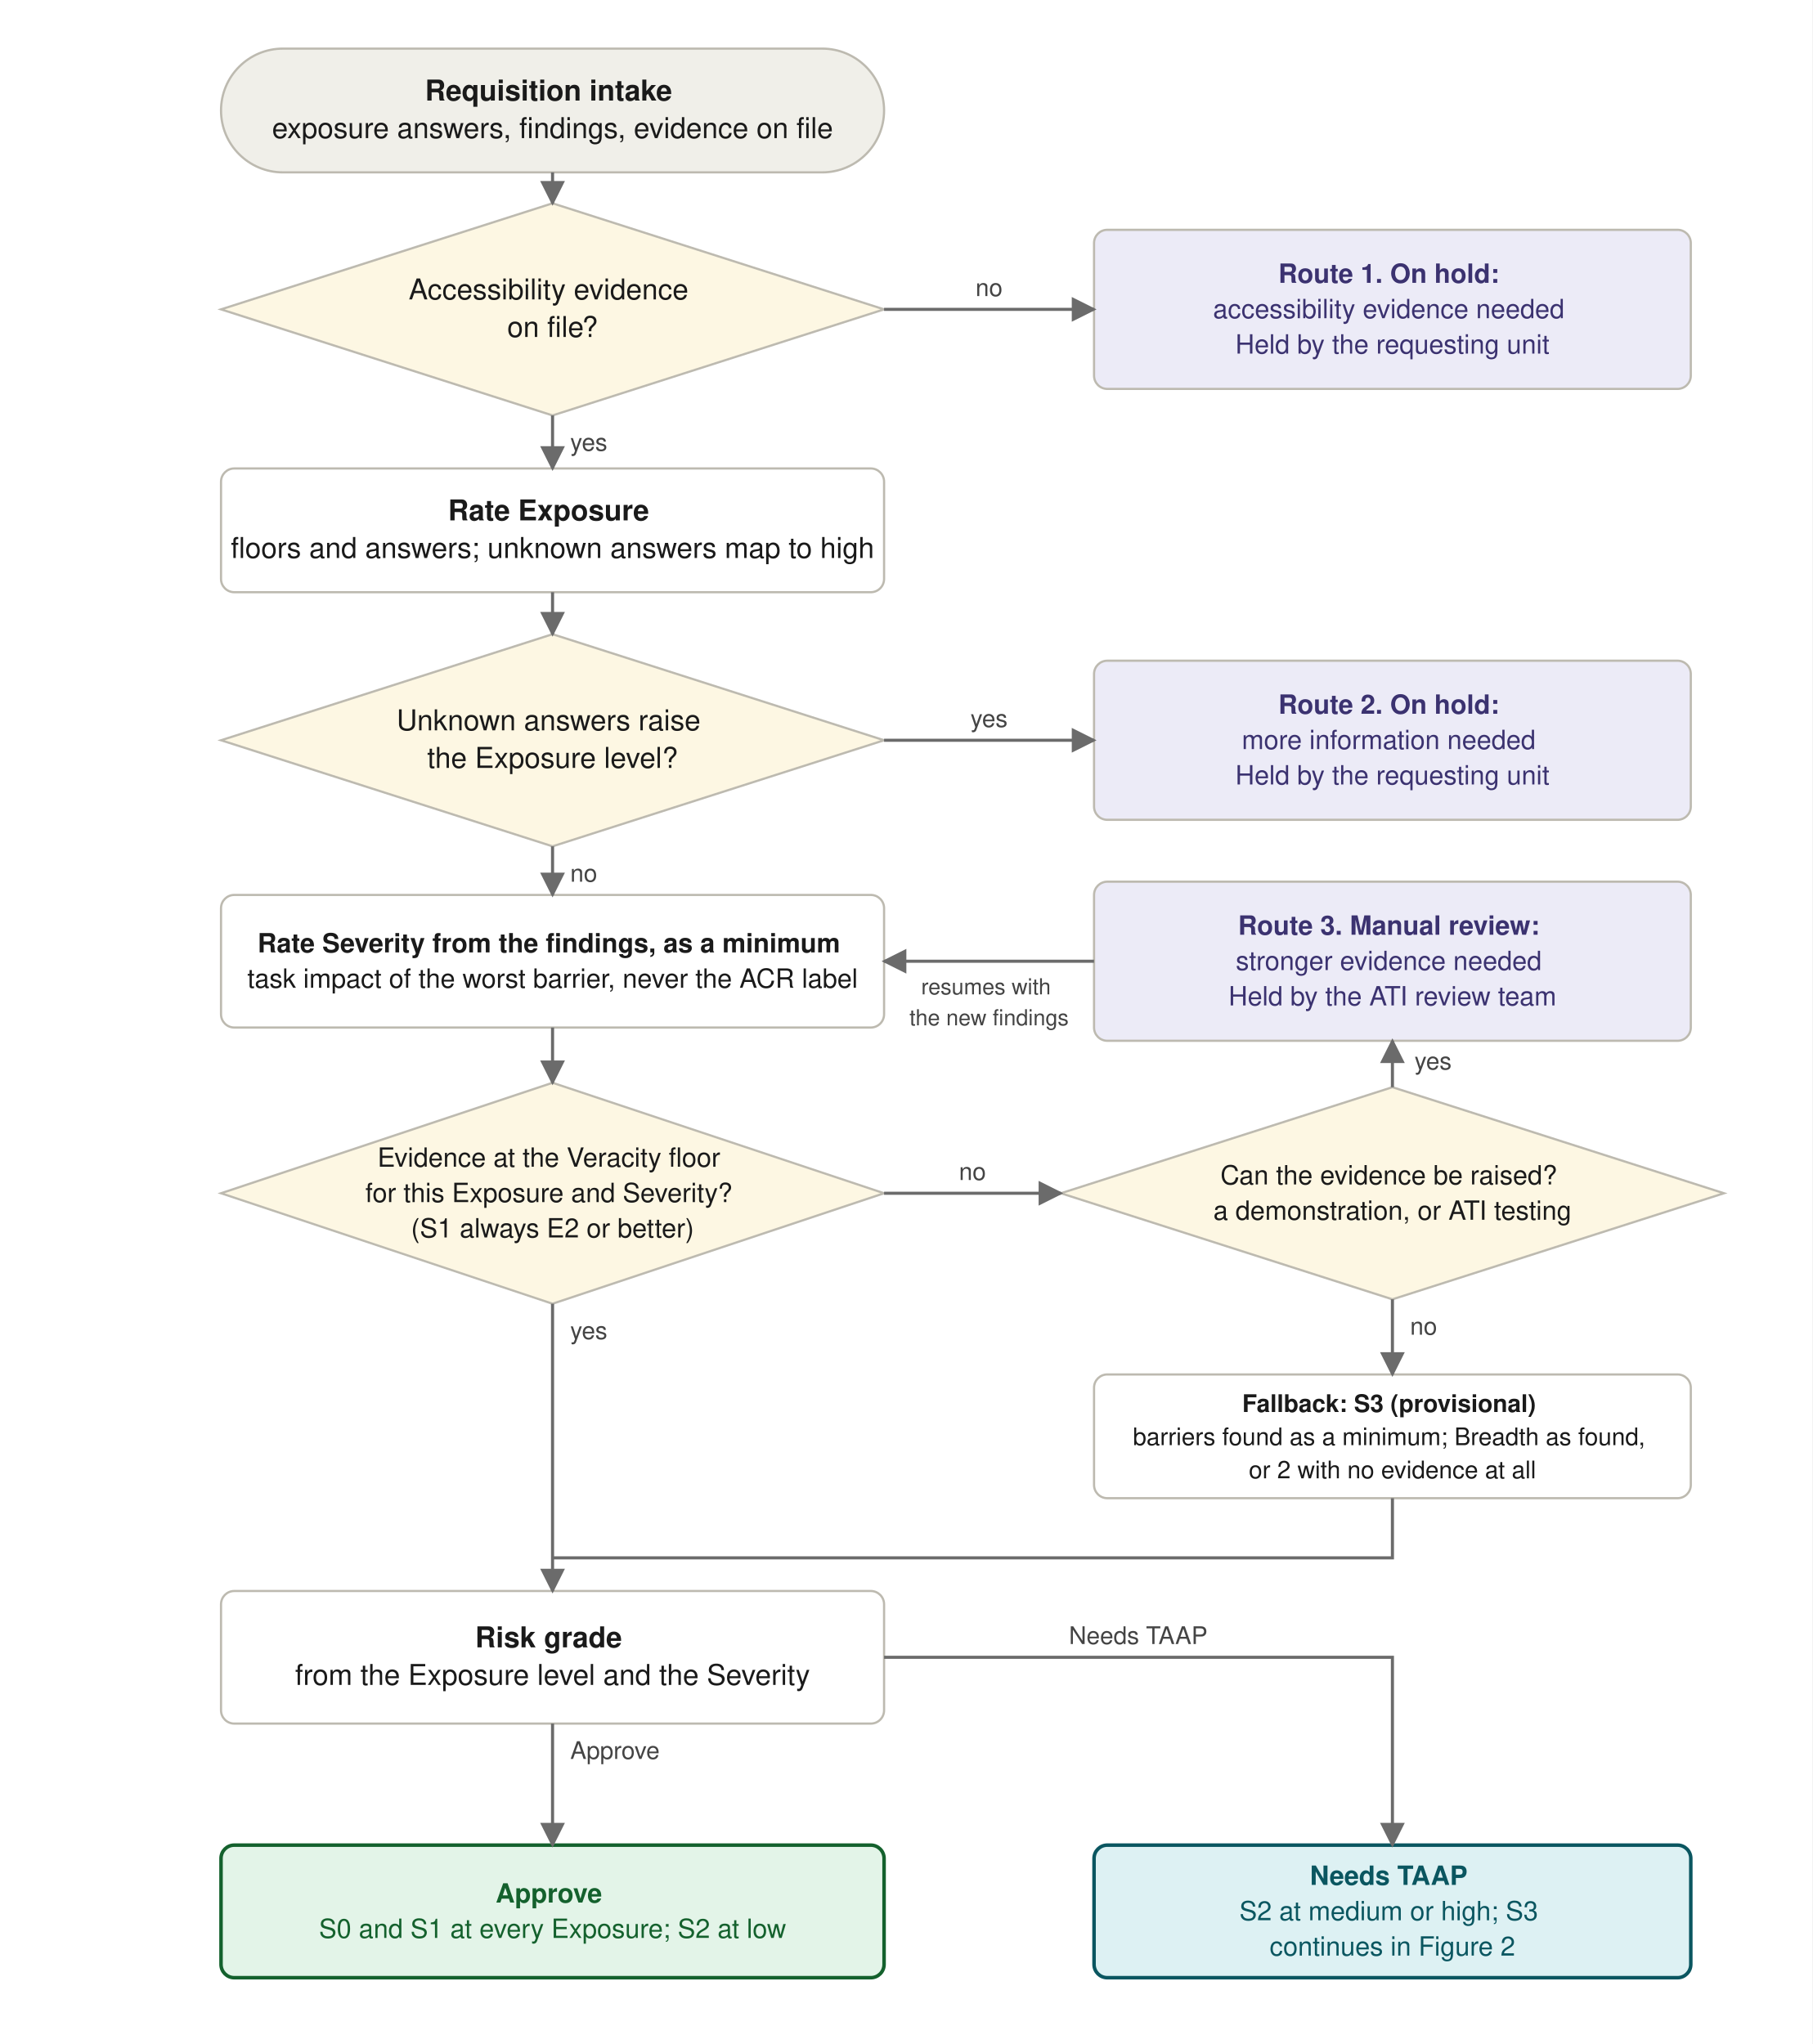
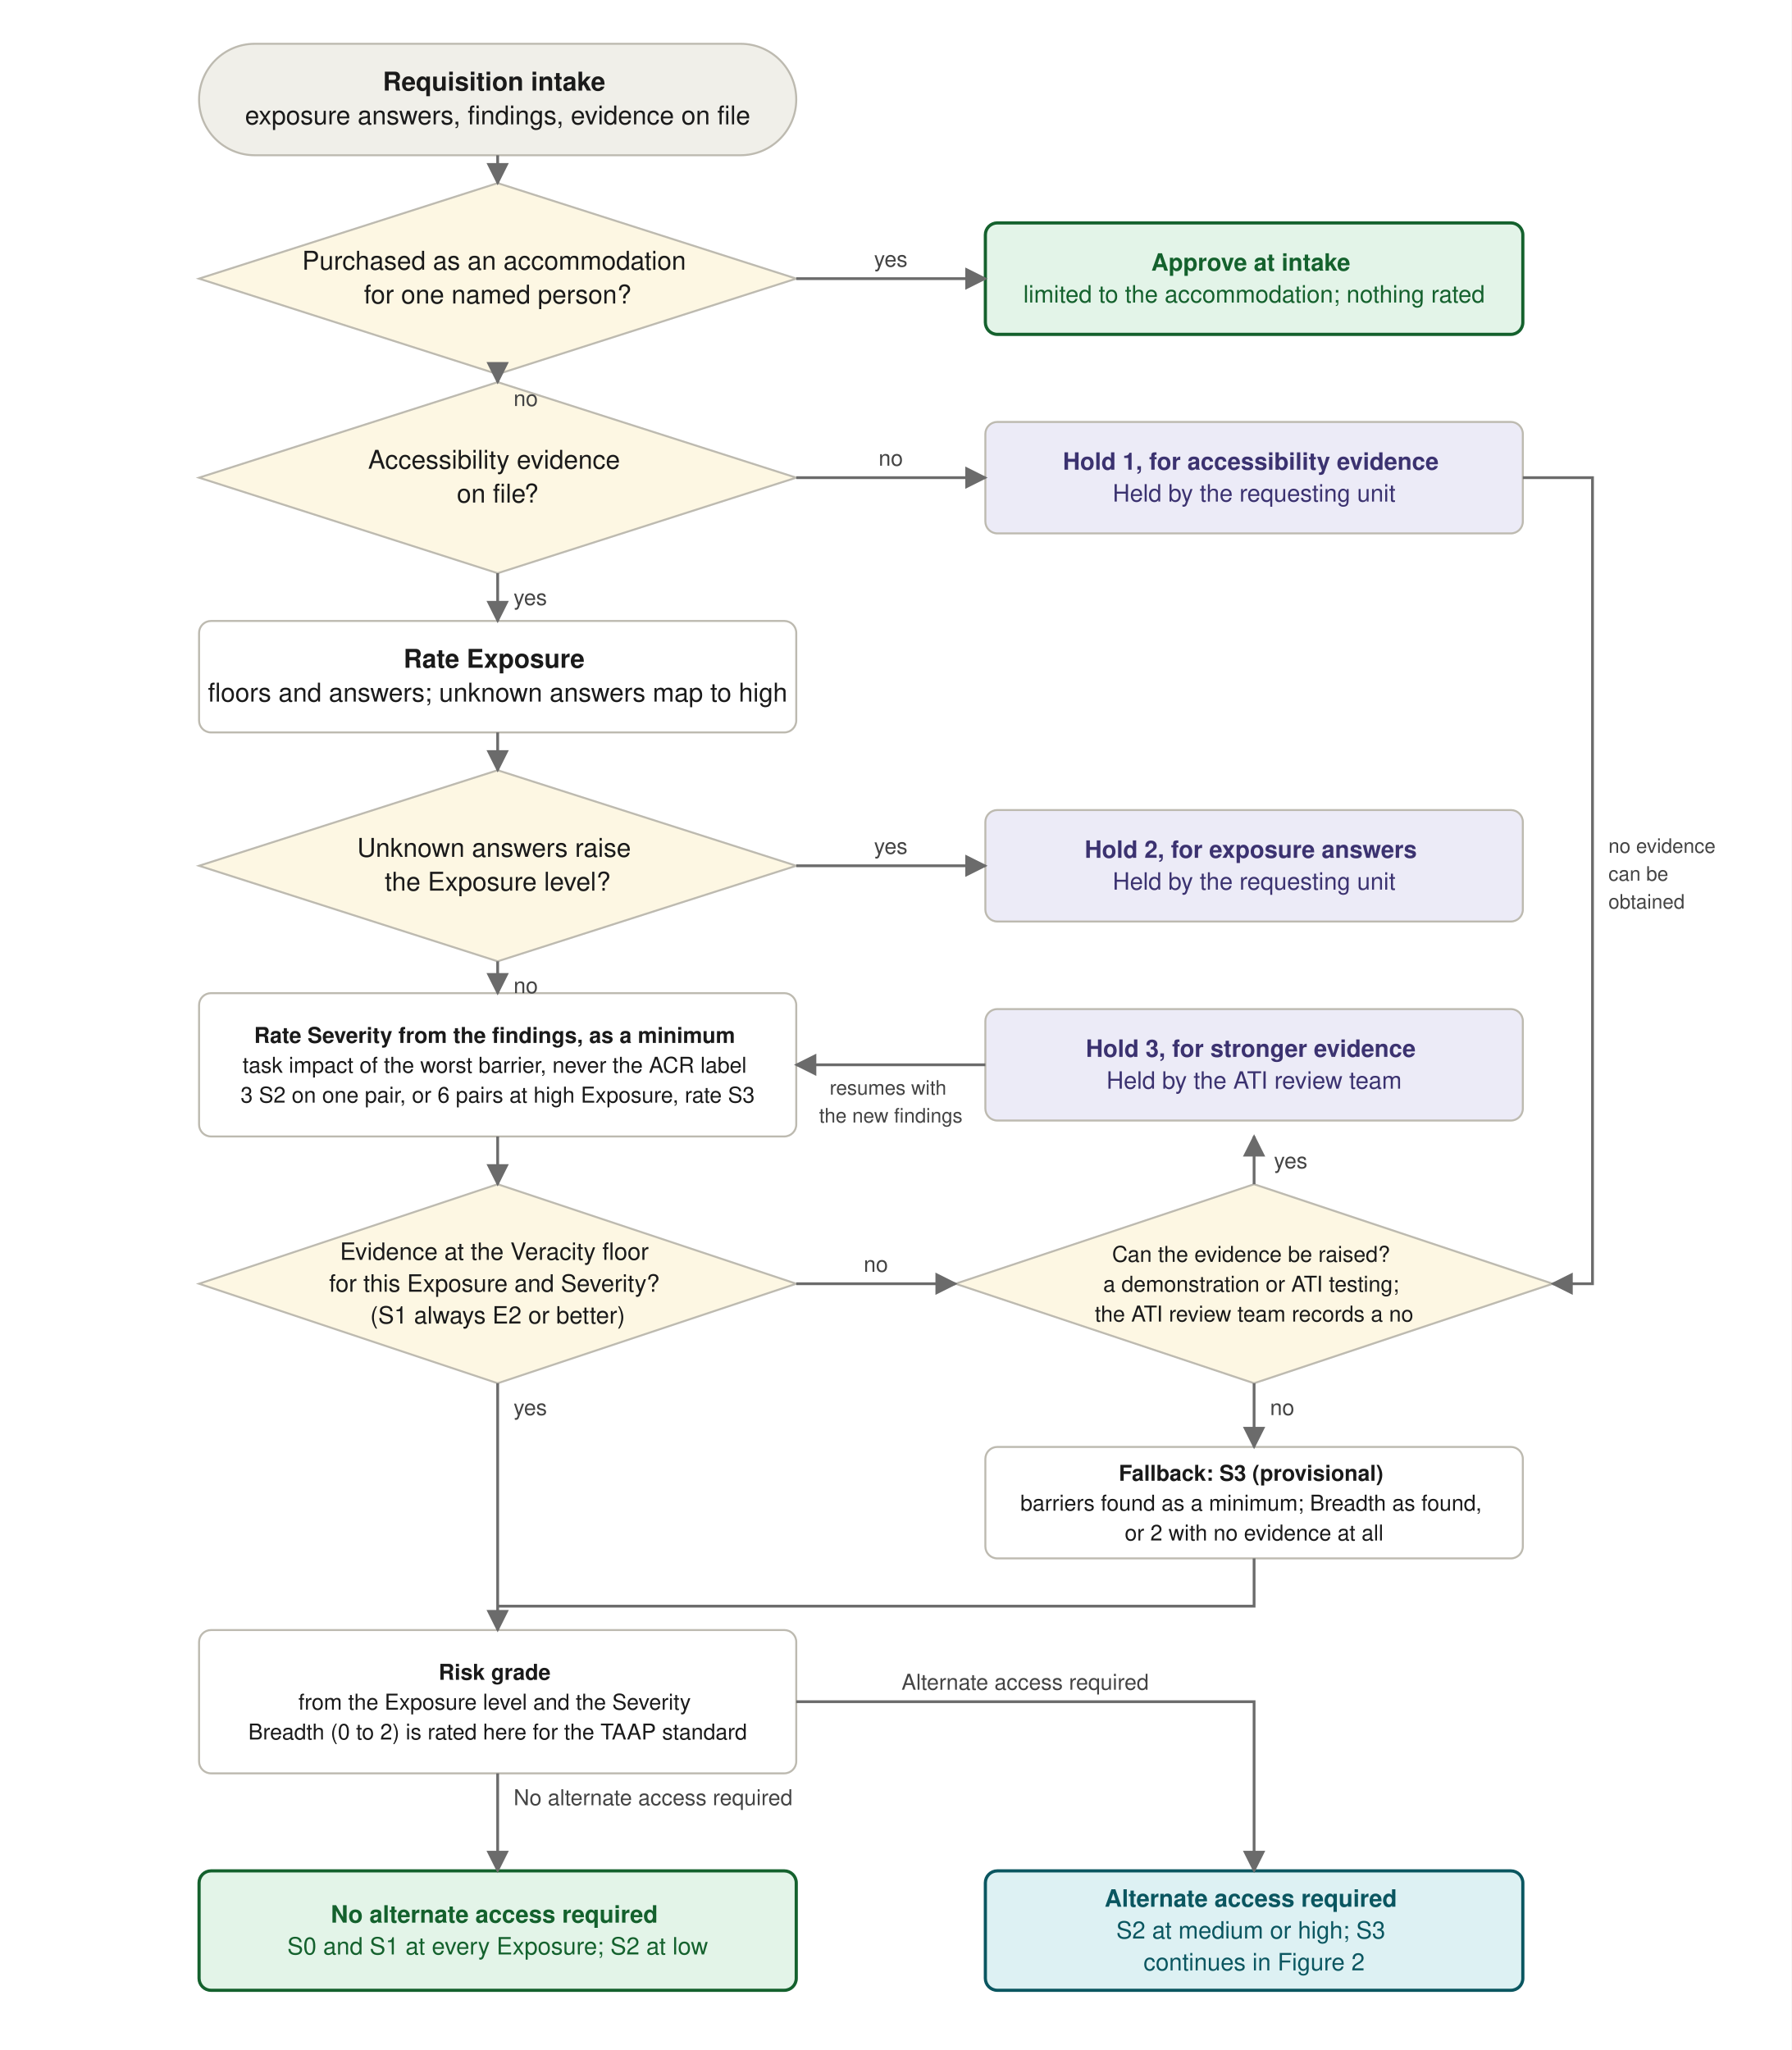
- <svg xmlns="http://www.w3.org/2000/svg" viewBox="0 0 820 925" width="820" height="925" role="img" aria-labelledby="t d" font-family="Segoe UI, system-ui, -apple-system, Helvetica, Arial, sans-serif">
+ <svg xmlns="http://www.w3.org/2000/svg" viewBox="0 0 900 1030" width="900" height="1030" role="img" aria-labelledby="t d" font-family="Segoe UI, system-ui, -apple-system, Helvetica, Arial, sans-serif">
  <defs>
    <marker id="head" viewBox="0 0 10 10" refX="9" refY="5" markerWidth="8" markerHeight="8" orient="auto-start-reverse">
      <path d="M0,0 L10,5 L0,10 z" fill="#6b6b6b" />
    </marker>
  </defs>
-   <rect width="820" height="925" fill="#ffffff" />
+   <rect width="900" height="1030" fill="#ffffff" />
  <rect x="100" y="22" width="300" height="56" rx="28" fill="#f0efe9" stroke="#bdbab0" stroke-width="1" />
  <text x="250" y="45.5" text-anchor="middle" font-size="13" fill="#1a1a1a">
    <tspan x="250" dy="0" font-weight="600">Requisition intake</tspan>
    <tspan x="250" dy="17" font-weight="400">exposure answers, findings, evidence on file</tspan>
  </text>
  <polygon points="250,92 400,140 250,188 100,140" fill="#fdf7e3" stroke="#bdbab0" />
  <text x="250" y="135.5" text-anchor="middle" font-size="13" fill="#1a1a1a">
+     <tspan x="250" dy="0" font-weight="400">Purchased as an accommodation</tspan>
+     <tspan x="250" dy="17" font-weight="400">for one named person?</tspan>
+   </text>
+   <rect x="495" y="112" width="270" height="56" rx="6" fill="#e3f4e8" stroke="#14612d" stroke-width="1.6" />
+   <text x="630" y="136" text-anchor="middle" font-size="12" fill="#14612d">
+     <tspan x="630" dy="0" font-weight="600">Approve at intake</tspan>
+     <tspan x="630" dy="16" font-weight="400">limited to the accommodation; nothing rated</tspan>
+   </text>
+   <polygon points="250,192 400,240 250,288 100,240" fill="#fdf7e3" stroke="#bdbab0" />
+   <text x="250" y="235.5" text-anchor="middle" font-size="13" fill="#1a1a1a">
    <tspan x="250" dy="0" font-weight="400">Accessibility evidence</tspan>
    <tspan x="250" dy="17" font-weight="400">on file?</tspan>
  </text>
-   <rect x="100" y="212" width="300" height="56" rx="6" fill="#ffffff" stroke="#bdbab0" stroke-width="1" />
-   <text x="250" y="235.5" text-anchor="middle" font-size="13" fill="#1a1a1a">
+   <rect x="100" y="312" width="300" height="56" rx="6" fill="#ffffff" stroke="#bdbab0" stroke-width="1" />
+   <text x="250" y="335.5" text-anchor="middle" font-size="13" fill="#1a1a1a">
    <tspan x="250" dy="0" font-weight="600">Rate Exposure</tspan>
    <tspan x="250" dy="17" font-weight="400">floors and answers; unknown answers map to high</tspan>
  </text>
-   <polygon points="250,287 400,335 250,383 100,335" fill="#fdf7e3" stroke="#bdbab0" />
-   <text x="250" y="330.5" text-anchor="middle" font-size="13" fill="#1a1a1a">
+   <polygon points="250,387 400,435 250,483 100,435" fill="#fdf7e3" stroke="#bdbab0" />
+   <text x="250" y="430.5" text-anchor="middle" font-size="13" fill="#1a1a1a">
    <tspan x="250" dy="0" font-weight="400">Unknown answers raise</tspan>
    <tspan x="250" dy="17" font-weight="400">the Exposure level?</tspan>
  </text>
-   <rect x="100" y="405" width="300" height="60" rx="6" fill="#ffffff" stroke="#bdbab0" stroke-width="1" />
-   <text x="250" y="431" text-anchor="middle" font-size="12" fill="#1a1a1a">
+   <rect x="100" y="499" width="300" height="72" rx="6" fill="#ffffff" stroke="#bdbab0" stroke-width="1" />
+   <text x="250" y="524" text-anchor="middle" font-size="11" fill="#1a1a1a">
    <tspan x="250" dy="0" font-weight="600">Rate Severity from the findings, as a minimum</tspan>
-     <tspan x="250" dy="16" font-weight="400">task impact of the worst barrier, never the ACR label</tspan>
+     <tspan x="250" dy="15" font-weight="400">task impact of the worst barrier, never the ACR label</tspan>
+     <tspan x="250" dy="15" font-weight="400">3 S2 on one pair, or 6 pairs at high Exposure, rate S3</tspan>
  </text>
-   <polygon points="250,490 400,540 250,590 100,540" fill="#fdf7e3" stroke="#bdbab0" />
-   <text x="250" y="528" text-anchor="middle" font-size="12" fill="#1a1a1a">
+   <polygon points="250,595 400,645 250,695 100,645" fill="#fdf7e3" stroke="#bdbab0" />
+   <text x="250" y="633" text-anchor="middle" font-size="12" fill="#1a1a1a">
    <tspan x="250" dy="0" font-weight="400">Evidence at the Veracity floor</tspan>
    <tspan x="250" dy="16" font-weight="400">for this Exposure and Severity?</tspan>
    <tspan x="250" dy="16" font-weight="400">(S1 always E2 or better)</tspan>
  </text>
-   <rect x="100" y="720" width="300" height="60" rx="6" fill="#ffffff" stroke="#bdbab0" stroke-width="1" />
-   <text x="250" y="745.5" text-anchor="middle" font-size="13" fill="#1a1a1a">
+   <rect x="100" y="819" width="300" height="72" rx="6" fill="#ffffff" stroke="#bdbab0" stroke-width="1" />
+   <text x="250" y="844" text-anchor="middle" font-size="11" fill="#1a1a1a">
    <tspan x="250" dy="0" font-weight="600">Risk grade</tspan>
-     <tspan x="250" dy="17" font-weight="400">from the Exposure level and the Severity</tspan>
+     <tspan x="250" dy="15" font-weight="400">from the Exposure level and the Severity</tspan>
+     <tspan x="250" dy="15" font-weight="400">Breadth (0 to 2) is rated here for the TAAP standard</tspan>
  </text>
-   <rect x="100" y="835" width="300" height="60" rx="6" fill="#e3f4e8" stroke="#14612d" stroke-width="1.6" />
-   <text x="250" y="861" text-anchor="middle" font-size="12" fill="#14612d">
-     <tspan x="250" dy="0" font-weight="600">Approve</tspan>
+   <rect x="100" y="940" width="300" height="60" rx="6" fill="#e3f4e8" stroke="#14612d" stroke-width="1.6" />
+   <text x="250" y="966" text-anchor="middle" font-size="12" fill="#14612d">
+     <tspan x="250" dy="0" font-weight="600">No alternate access required</tspan>
    <tspan x="250" dy="16" font-weight="400">S0 and S1 at every Exposure; S2 at low</tspan>
  </text>
-   <rect x="495" y="835" width="270" height="60" rx="6" fill="#ddf1f3" stroke="#0a5660" stroke-width="1.6" />
-   <text x="630" y="853" text-anchor="middle" font-size="12" fill="#0a5660">
-     <tspan x="630" dy="0" font-weight="600">Needs TAAP</tspan>
+   <rect x="495" y="940" width="270" height="60" rx="6" fill="#ddf1f3" stroke="#0a5660" stroke-width="1.6" />
+   <text x="630" y="958" text-anchor="middle" font-size="12" fill="#0a5660">
+     <tspan x="630" dy="0" font-weight="600">Alternate access required</tspan>
    <tspan x="630" dy="16" font-weight="400">S2 at medium or high; S3</tspan>
    <tspan x="630" dy="16" font-weight="400">continues in Figure 2</tspan>
  </text>
-   <rect x="495" y="104" width="270" height="72" rx="6" fill="#ecebf7" stroke="#bdbab0" stroke-width="1" />
-   <text x="630" y="128" text-anchor="middle" font-size="12" fill="#3b3270">
-     <tspan x="630" dy="0" font-weight="600">Route 1. On hold:</tspan>
-     <tspan x="630" dy="16" font-weight="400">accessibility evidence needed</tspan>
+   <rect x="495" y="212" width="270" height="56" rx="6" fill="#ecebf7" stroke="#bdbab0" stroke-width="1" />
+   <text x="630" y="236" text-anchor="middle" font-size="12" fill="#3b3270">
+     <tspan x="630" dy="0" font-weight="600">Hold 1, for accessibility evidence</tspan>
    <tspan x="630" dy="16" font-weight="400">Held by the requesting unit</tspan>
  </text>
-   <rect x="495" y="299" width="270" height="72" rx="6" fill="#ecebf7" stroke="#bdbab0" stroke-width="1" />
-   <text x="630" y="323" text-anchor="middle" font-size="12" fill="#3b3270">
-     <tspan x="630" dy="0" font-weight="600">Route 2. On hold:</tspan>
-     <tspan x="630" dy="16" font-weight="400">more information needed</tspan>
+   <rect x="495" y="407" width="270" height="56" rx="6" fill="#ecebf7" stroke="#bdbab0" stroke-width="1" />
+   <text x="630" y="431" text-anchor="middle" font-size="12" fill="#3b3270">
+     <tspan x="630" dy="0" font-weight="600">Hold 2, for exposure answers</tspan>
    <tspan x="630" dy="16" font-weight="400">Held by the requesting unit</tspan>
  </text>
-   <rect x="495" y="399" width="270" height="72" rx="6" fill="#ecebf7" stroke="#bdbab0" stroke-width="1" />
-   <text x="630" y="423" text-anchor="middle" font-size="12" fill="#3b3270">
-     <tspan x="630" dy="0" font-weight="600">Route 3. Manual review:</tspan>
-     <tspan x="630" dy="16" font-weight="400">stronger evidence needed</tspan>
+   <rect x="495" y="507" width="270" height="56" rx="6" fill="#ecebf7" stroke="#bdbab0" stroke-width="1" />
+   <text x="630" y="531" text-anchor="middle" font-size="12" fill="#3b3270">
+     <tspan x="630" dy="0" font-weight="600">Hold 3, for stronger evidence</tspan>
    <tspan x="630" dy="16" font-weight="400">Held by the ATI review team</tspan>
  </text>
-   <polygon points="630,492 780,540 630,588 480,540" fill="#fdf7e3" stroke="#bdbab0" />
-   <text x="630" y="536" text-anchor="middle" font-size="12" fill="#1a1a1a">
+   <polygon points="630,595 780,645 630,695 480,645" fill="#fdf7e3" stroke="#bdbab0" />
+   <text x="630" y="634" text-anchor="middle" font-size="11" fill="#1a1a1a">
    <tspan x="630" dy="0" font-weight="400">Can the evidence be raised?</tspan>
-     <tspan x="630" dy="16" font-weight="400">a demonstration, or ATI testing</tspan>
+     <tspan x="630" dy="15" font-weight="400">a demonstration or ATI testing;</tspan>
+     <tspan x="630" dy="15" font-weight="400">the ATI review team records a no</tspan>
  </text>
-   <rect x="495" y="622" width="270" height="56" rx="6" fill="#ffffff" stroke="#bdbab0" stroke-width="1" />
-   <text x="630" y="639" text-anchor="middle" font-size="11" fill="#1a1a1a">
+   <rect x="495" y="727" width="270" height="56" rx="6" fill="#ffffff" stroke="#bdbab0" stroke-width="1" />
+   <text x="630" y="744" text-anchor="middle" font-size="11" fill="#1a1a1a">
    <tspan x="630" dy="0" font-weight="600">Fallback: S3 (provisional)</tspan>
    <tspan x="630" dy="15" font-weight="400">barriers found as a minimum; Breadth as found,</tspan>
    <tspan x="630" dy="15" font-weight="400">or 2 with no evidence at all</tspan>
  </text>
  <path d="M250,78 L250,92" fill="none" stroke="#6b6b6b" stroke-width="1.4" marker-end="url(#head)" />
  <path d="M400,140 L495,140" fill="none" stroke="#6b6b6b" stroke-width="1.4" marker-end="url(#head)" />
  <text x="447.5" y="134" text-anchor="middle" font-size="11" fill="#444444">
+     <tspan x="447.5" dy="0" font-weight="400">yes</tspan>
+   </text>
+   <path d="M250,188 L250,192" fill="none" stroke="#6b6b6b" stroke-width="1.4" marker-end="url(#head)" />
+   <text x="258" y="204" text-anchor="start" font-size="11" fill="#444444">
+     <tspan x="258" dy="0" font-weight="400">no</tspan>
+   </text>
+   <path d="M400,240 L495,240" fill="none" stroke="#6b6b6b" stroke-width="1.4" marker-end="url(#head)" />
+   <text x="447.5" y="234" text-anchor="middle" font-size="11" fill="#444444">
    <tspan x="447.5" dy="0" font-weight="400">no</tspan>
  </text>
-   <path d="M250,188 L250,212" fill="none" stroke="#6b6b6b" stroke-width="1.4" marker-end="url(#head)" />
-   <text x="258" y="204" text-anchor="start" font-size="11" fill="#444444">
+   <path d="M250,288 L250,312" fill="none" stroke="#6b6b6b" stroke-width="1.4" marker-end="url(#head)" />
+   <text x="258" y="304" text-anchor="start" font-size="11" fill="#444444">
    <tspan x="258" dy="0" font-weight="400">yes</tspan>
  </text>
-   <path d="M250,268 L250,287" fill="none" stroke="#6b6b6b" stroke-width="1.4" marker-end="url(#head)" />
-   <path d="M400,335 L495,335" fill="none" stroke="#6b6b6b" stroke-width="1.4" marker-end="url(#head)" />
-   <text x="447.5" y="329" text-anchor="middle" font-size="11" fill="#444444">
+   <path d="M250,368 L250,387" fill="none" stroke="#6b6b6b" stroke-width="1.4" marker-end="url(#head)" />
+   <path d="M400,435 L495,435" fill="none" stroke="#6b6b6b" stroke-width="1.4" marker-end="url(#head)" />
+   <text x="447.5" y="429" text-anchor="middle" font-size="11" fill="#444444">
    <tspan x="447.5" dy="0" font-weight="400">yes</tspan>
  </text>
-   <path d="M250,383 L250,405" fill="none" stroke="#6b6b6b" stroke-width="1.4" marker-end="url(#head)" />
-   <text x="258" y="399" text-anchor="start" font-size="11" fill="#444444">
+   <path d="M250,483 L250,499" fill="none" stroke="#6b6b6b" stroke-width="1.4" marker-end="url(#head)" />
+   <text x="258" y="499" text-anchor="start" font-size="11" fill="#444444">
    <tspan x="258" dy="0" font-weight="400">no</tspan>
  </text>
-   <path d="M250,465 L250,490" fill="none" stroke="#6b6b6b" stroke-width="1.4" marker-end="url(#head)" />
-   <path d="M400,540 L480,540" fill="none" stroke="#6b6b6b" stroke-width="1.4" marker-end="url(#head)" />
-   <text x="440" y="534" text-anchor="middle" font-size="11" fill="#444444">
+   <path d="M250,571 L250,595" fill="none" stroke="#6b6b6b" stroke-width="1.4" marker-end="url(#head)" />
+   <path d="M400,645 L480,645" fill="none" stroke="#6b6b6b" stroke-width="1.4" marker-end="url(#head)" />
+   <text x="440" y="639" text-anchor="middle" font-size="11" fill="#444444">
    <tspan x="440" dy="0" font-weight="400">no</tspan>
  </text>
-   <path d="M630,492 L630,471" fill="none" stroke="#6b6b6b" stroke-width="1.4" marker-end="url(#head)" />
-   <text x="640" y="484" text-anchor="start" font-size="11" fill="#444444">
+   <path d="M630,595 L630,571" fill="none" stroke="#6b6b6b" stroke-width="1.4" marker-end="url(#head)" />
+   <text x="640" y="587" text-anchor="start" font-size="11" fill="#444444">
    <tspan x="640" dy="0" font-weight="400">yes</tspan>
  </text>
-   <path d="M495,435 L400,435" fill="none" stroke="#6b6b6b" stroke-width="1.4" marker-end="url(#head)" />
-   <text x="447.5" y="450" text-anchor="middle" font-size="10" fill="#444444">
+   <path d="M495,535 L400,535" fill="none" stroke="#6b6b6b" stroke-width="1.4" marker-end="url(#head)" />
+   <text x="447.5" y="550" text-anchor="middle" font-size="10" fill="#444444">
    <tspan x="447.5" dy="0" font-weight="400">resumes with</tspan>
    <tspan x="447.5" dy="14" font-weight="400">the new findings</tspan>
  </text>
-   <path d="M630,588 L630,622" fill="none" stroke="#6b6b6b" stroke-width="1.4" marker-end="url(#head)" />
-   <text x="638" y="604" text-anchor="start" font-size="11" fill="#444444">
+   <path d="M765,240 L800,240 L800,645 L780,645" fill="none" stroke="#6b6b6b" stroke-width="1.4" marker-end="url(#head)" />
+   <text x="808" y="428.5" text-anchor="start" font-size="10" fill="#444444">
+     <tspan x="808" dy="0" font-weight="400">no evidence</tspan>
+     <tspan x="808" dy="14" font-weight="400">can be</tspan>
+     <tspan x="808" dy="14" font-weight="400">obtained</tspan>
+   </text>
+   <path d="M630,695 L630,727" fill="none" stroke="#6b6b6b" stroke-width="1.4" marker-end="url(#head)" />
+   <text x="638" y="711" text-anchor="start" font-size="11" fill="#444444">
    <tspan x="638" dy="0" font-weight="400">no</tspan>
  </text>
-   <path d="M630,678 L630,705 L250,705" fill="none" stroke="#6b6b6b" stroke-width="1.4" />
-   <path d="M250,590 L250,720" fill="none" stroke="#6b6b6b" stroke-width="1.4" marker-end="url(#head)" />
-   <text x="258" y="606" text-anchor="start" font-size="11" fill="#444444">
+   <path d="M630,783 L630,807 L250,807" fill="none" stroke="#6b6b6b" stroke-width="1.4" />
+   <path d="M250,695 L250,819" fill="none" stroke="#6b6b6b" stroke-width="1.4" marker-end="url(#head)" />
+   <text x="258" y="711" text-anchor="start" font-size="11" fill="#444444">
    <tspan x="258" dy="0" font-weight="400">yes</tspan>
  </text>
-   <path d="M250,780 L250,835" fill="none" stroke="#6b6b6b" stroke-width="1.4" marker-end="url(#head)" />
-   <text x="258" y="796" text-anchor="start" font-size="11" fill="#444444">
-     <tspan x="258" dy="0" font-weight="400">Approve</tspan>
+   <path d="M250,891 L250,940" fill="none" stroke="#6b6b6b" stroke-width="1.4" marker-end="url(#head)" />
+   <text x="258" y="907" text-anchor="start" font-size="11" fill="#444444">
+     <tspan x="258" dy="0" font-weight="400">No alternate access required</tspan>
  </text>
-   <path d="M400,750 L630,750 L630,835" fill="none" stroke="#6b6b6b" stroke-width="1.4" marker-end="url(#head)" />
-   <text x="515" y="744" text-anchor="middle" font-size="11" fill="#444444">
-     <tspan x="515" dy="0" font-weight="400">Needs TAAP</tspan>
+   <path d="M400,855 L630,855 L630,940" fill="none" stroke="#6b6b6b" stroke-width="1.4" marker-end="url(#head)" />
+   <text x="515" y="849" text-anchor="middle" font-size="11" fill="#444444">
+     <tspan x="515" dy="0" font-weight="400">Alternate access required</tspan>
  </text>
</svg>
